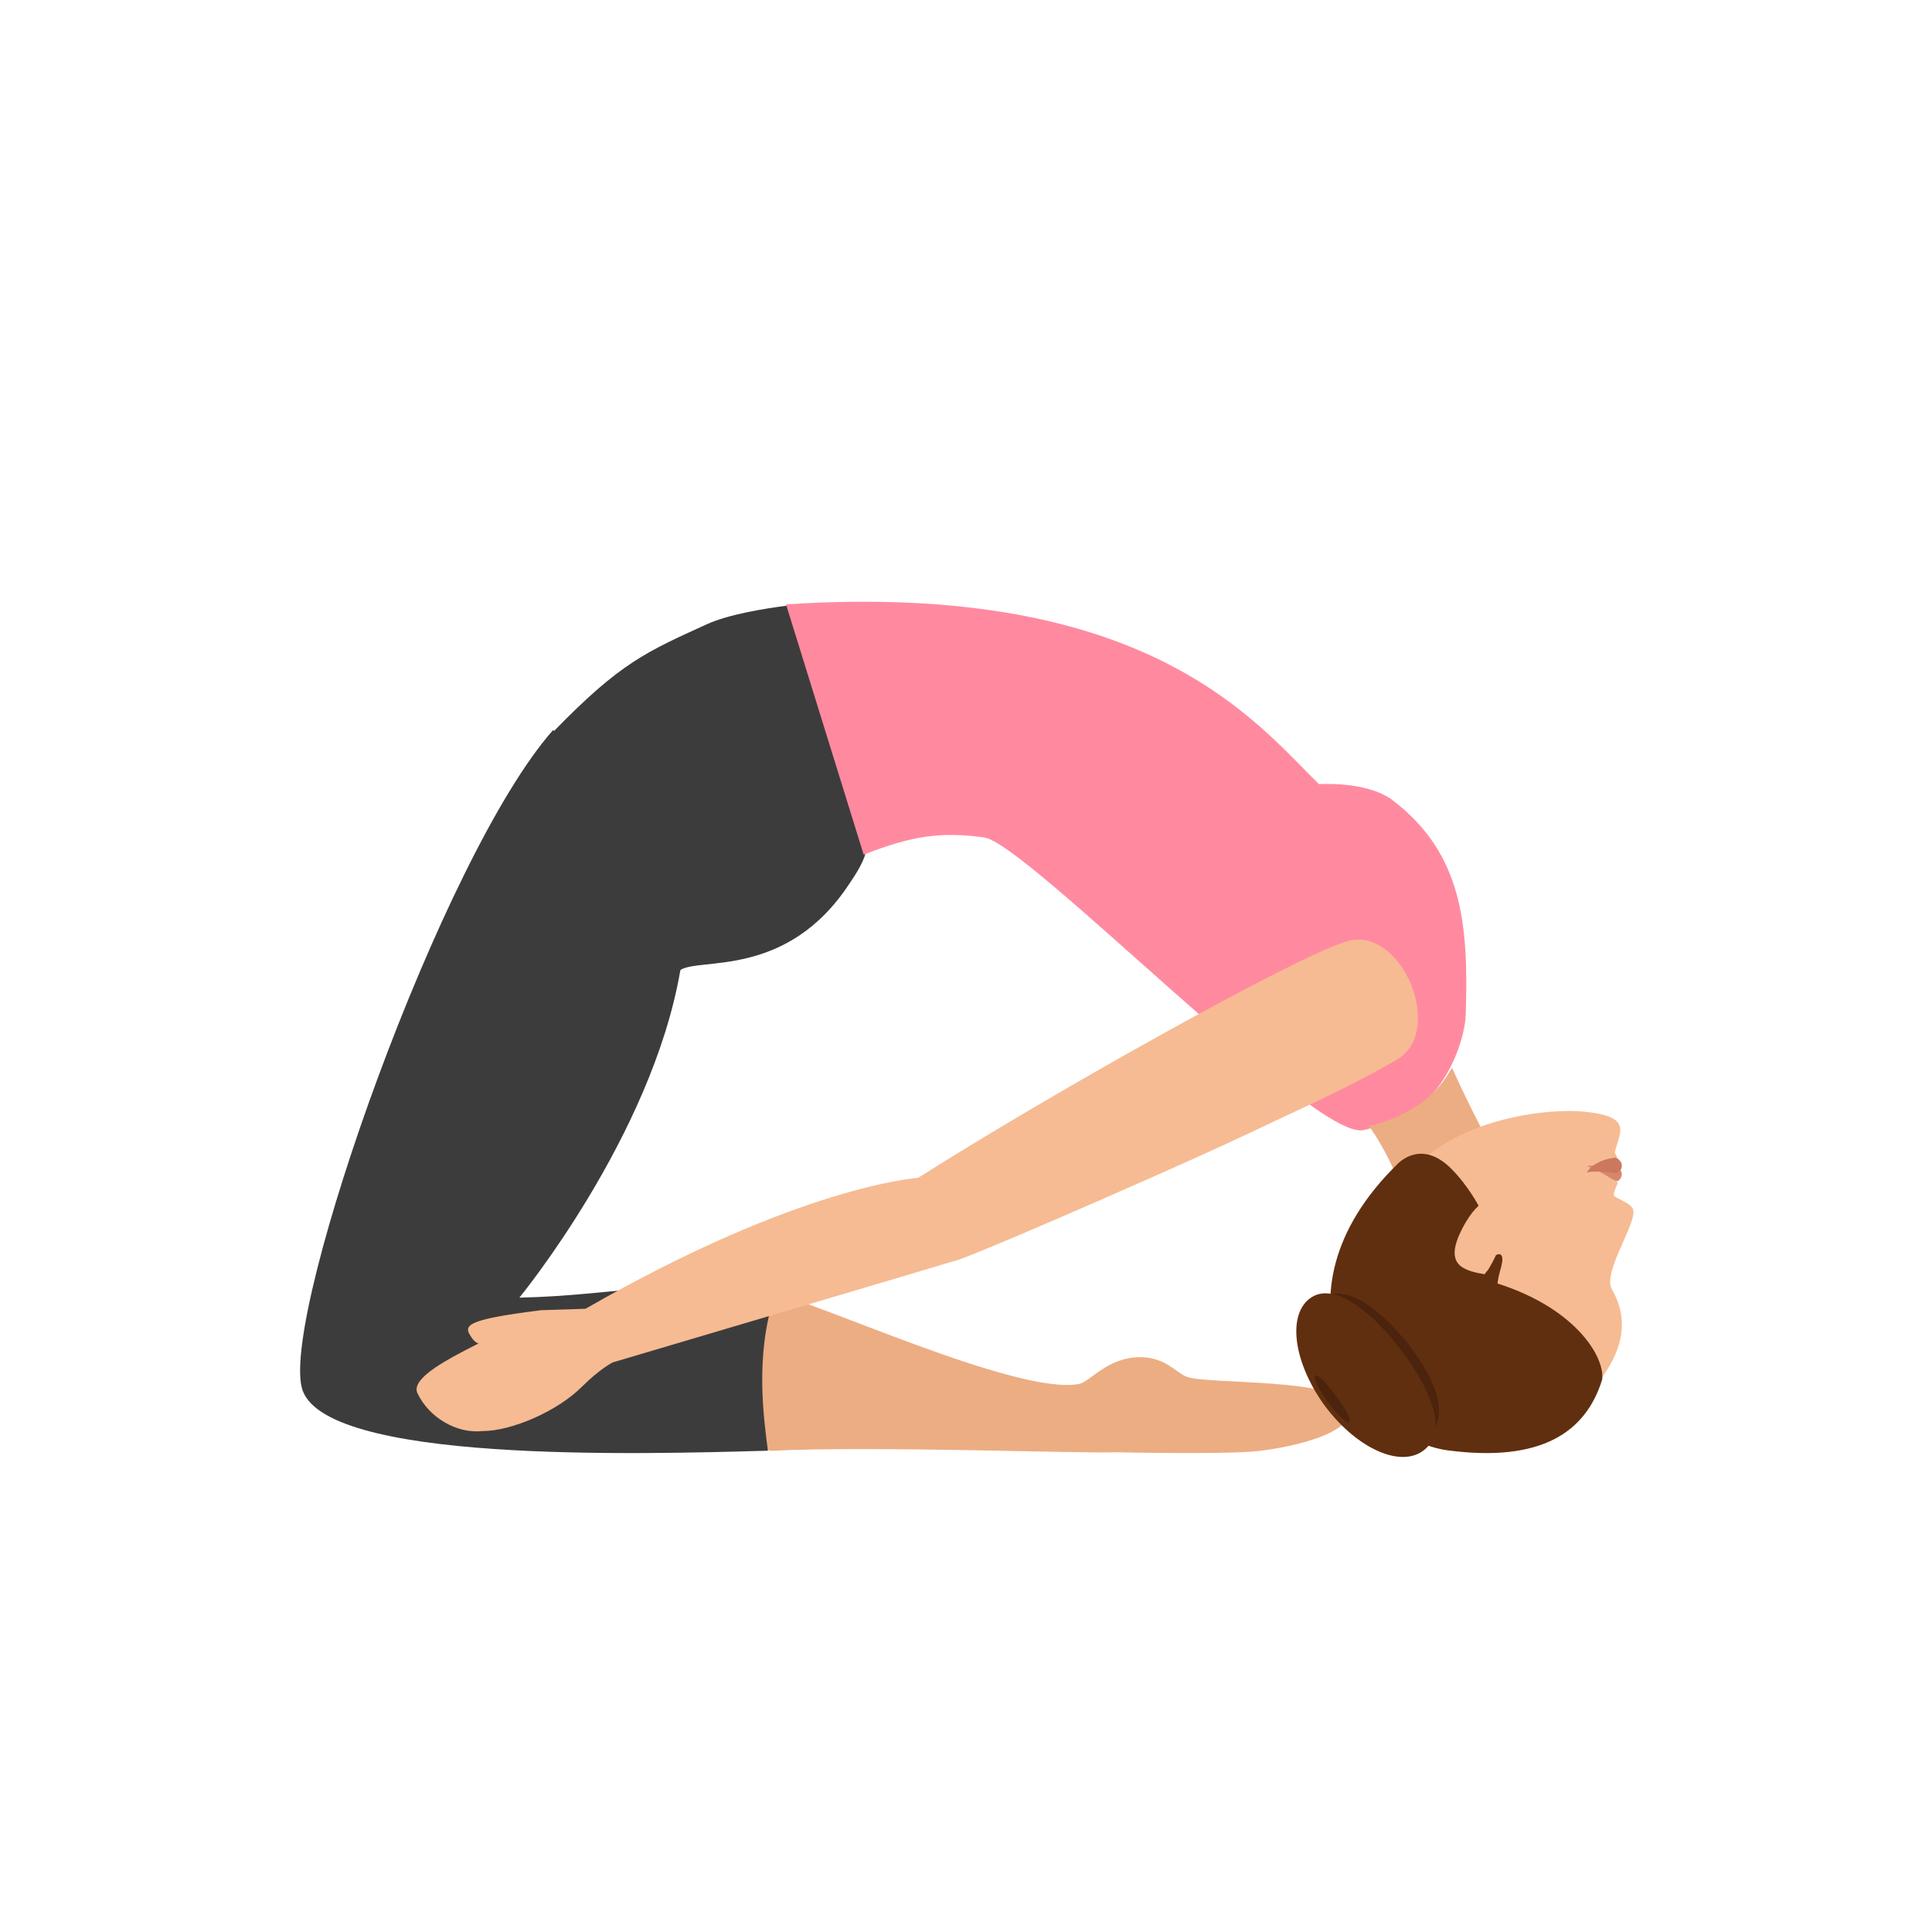
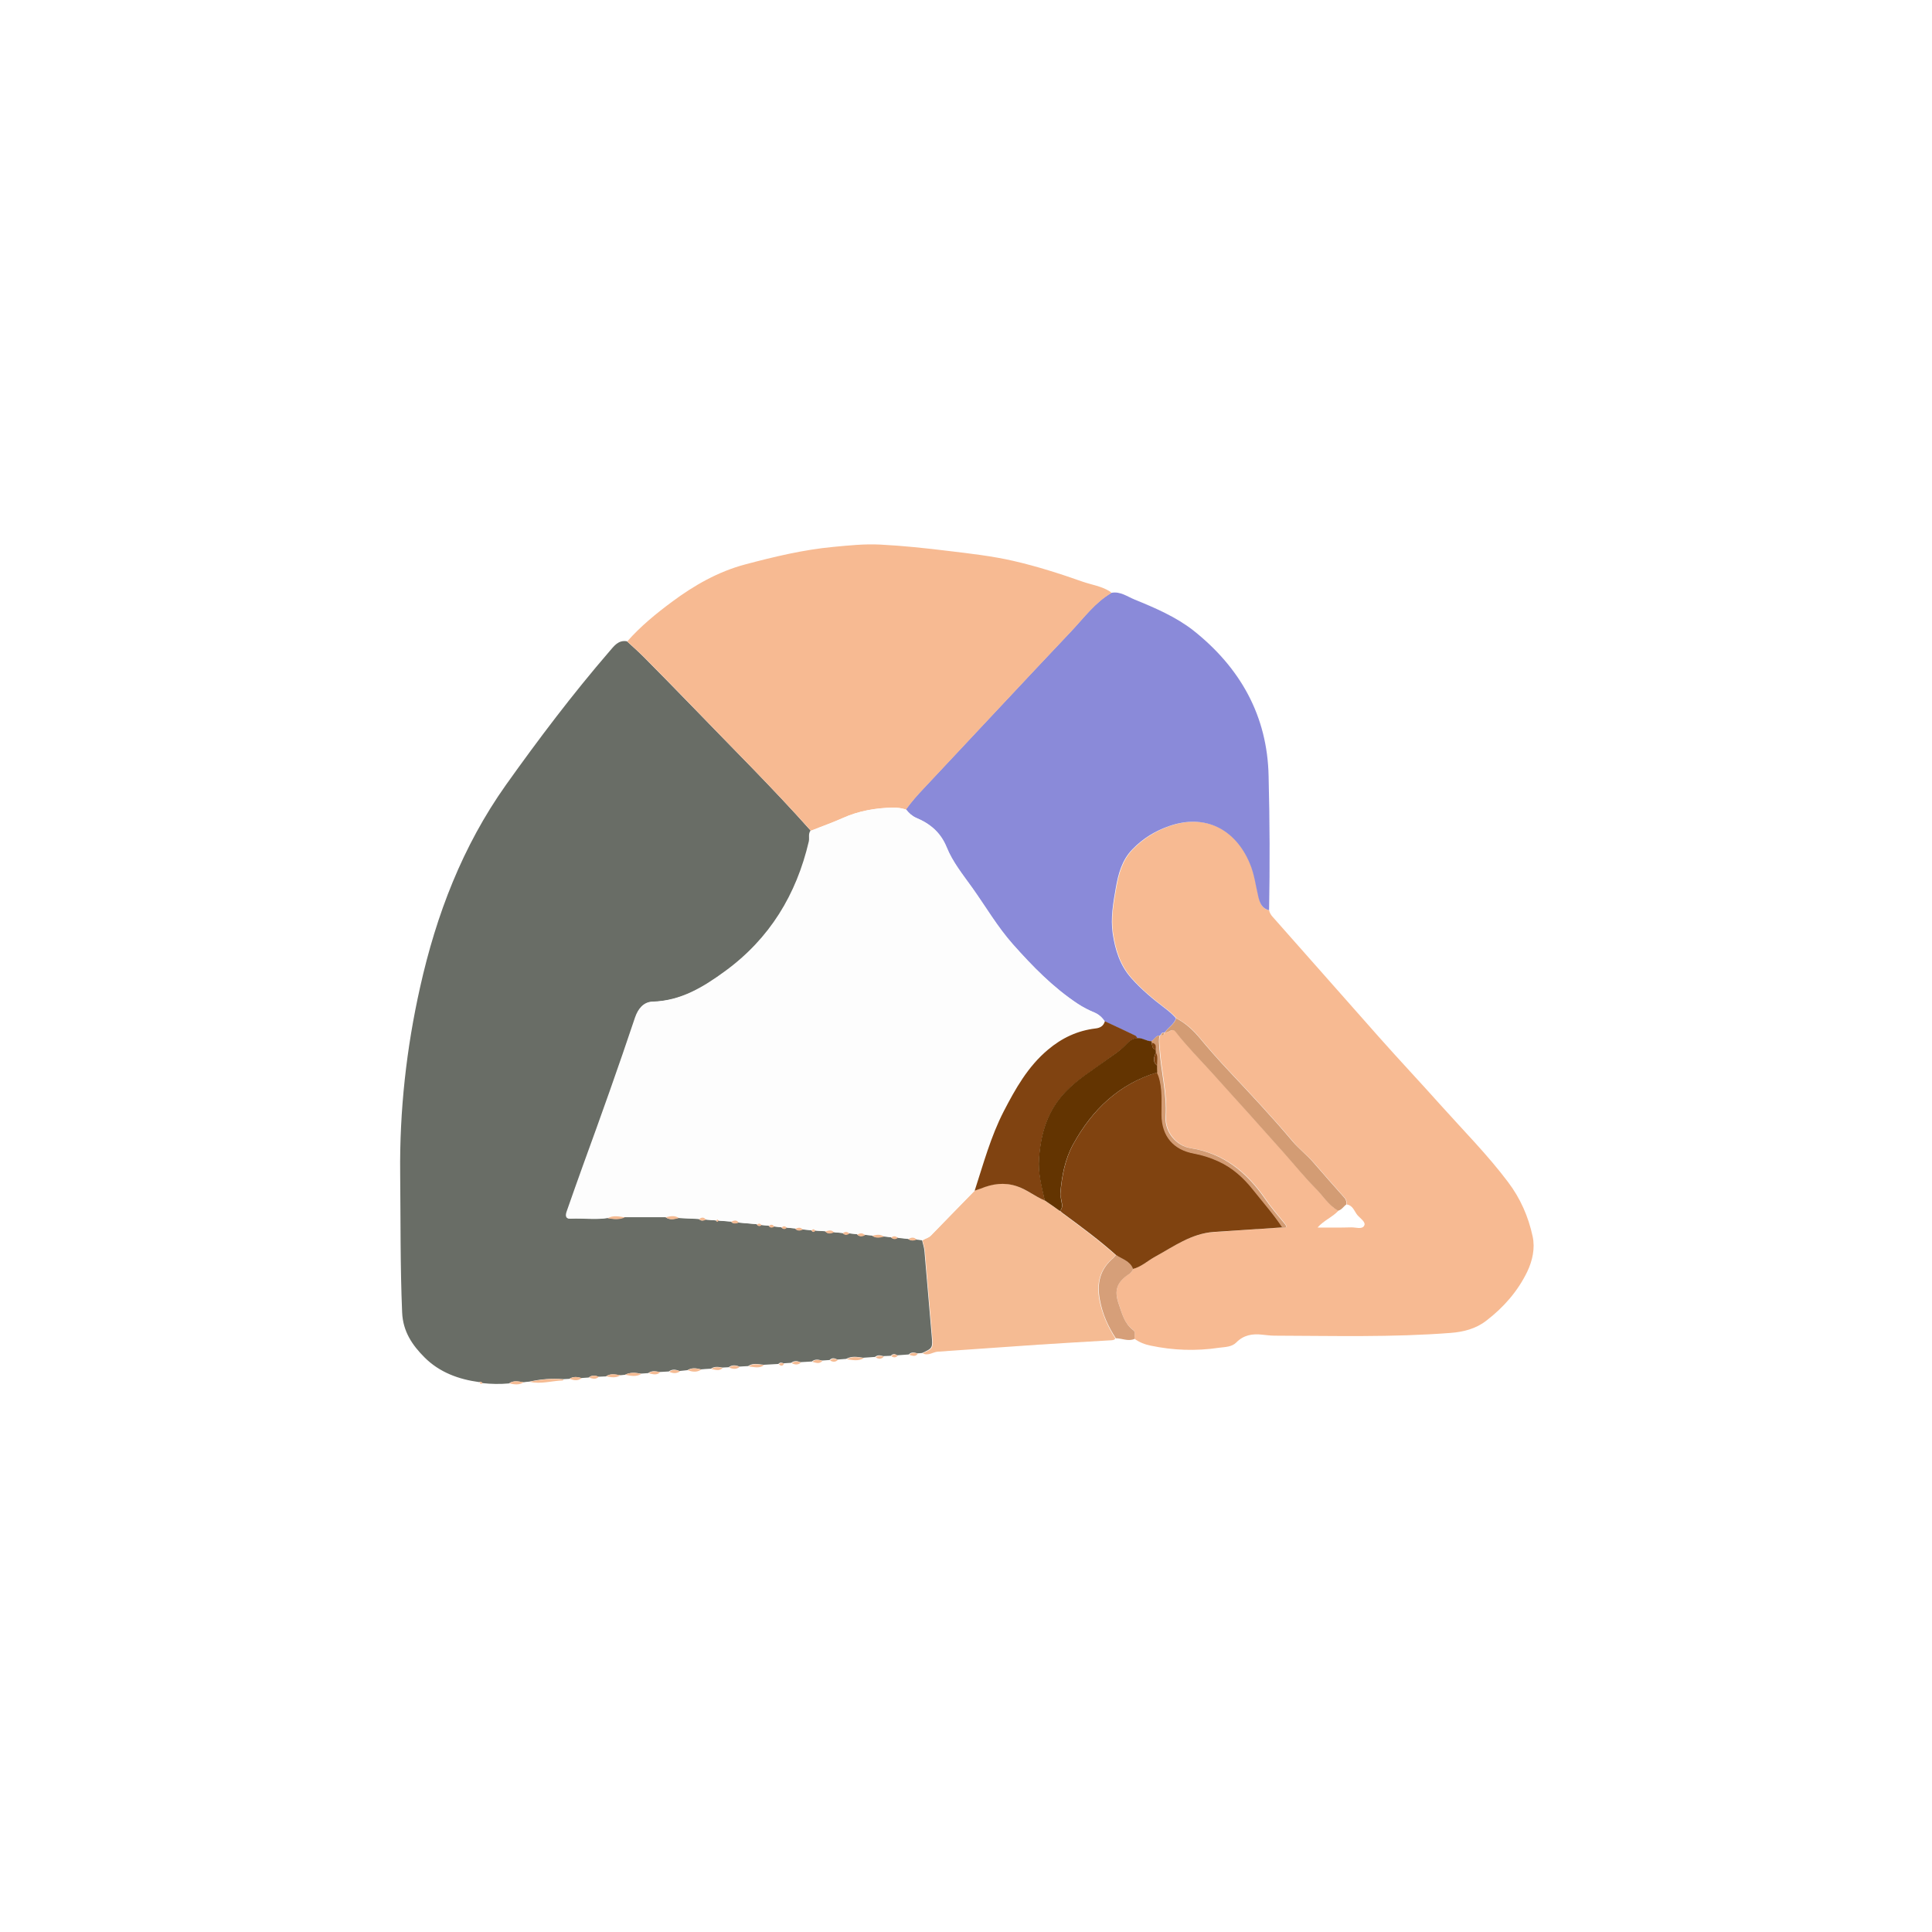
- <svg xmlns="http://www.w3.org/2000/svg" width="497" height="497" viewBox="0 0 497 497" fill="none">
-   <path d="M222.677 219.438C221.942 222.363 219.37 226.021 218.636 227.118C202.469 251.987 179.689 246.136 174.912 249.61C169.952 253.45 133.761 196.946 142.579 187.985C159.664 170.43 166.278 167.687 181.893 160.556C187.588 157.996 196.774 156.533 202.469 155.801C206.143 155.253 226.719 204.26 222.677 219.438Z" fill="#3D3C3C" />
-   <path d="M347.053 361.822C345.035 354.353 310.551 356.221 305.231 354.167C302.48 353.046 299.728 349.126 293.308 349.126C284.871 349.126 280.468 355.474 277.534 356.034C261.575 359.021 208.198 334.002 199.21 332.882C181.05 330.641 191.872 373.398 198.476 373.211C224.339 371.904 277.9 373.958 287.072 373.584C287.072 373.584 318.805 374.331 325.592 373.024C329.811 372.464 349.071 369.29 347.053 361.822Z" fill="#ECAD83" />
-   <path d="M133.604 333.817C159.473 333.262 173.332 328.087 199.201 333.447C194.212 348.789 196.429 364.5 197.538 373.187C164.647 374.111 82.421 376.514 77.616 356.921C72.627 336.589 113.648 220.143 142.289 187.797C142.289 187.797 179.06 225.503 174.995 249.717C167.604 292.414 133.604 333.817 133.604 333.817Z" fill="#3D3C3C" />
-   <path d="M358.184 205.802C376.147 219.495 377.797 237.628 377.063 260.757C376.88 267.973 372.115 278.89 366.432 283.331C361.85 287.032 356.718 289.437 350.669 290.732C338.022 293.323 264.154 216.904 253.156 215.424C242.342 213.944 234.827 214.869 222.18 219.865L202.201 155.473C295.681 149.367 323.358 186.189 339.305 201.732C339.122 201.732 351.402 200.806 358.184 205.802Z" fill="#FF8AA0" />
-   <path d="M373.596 274.797C373.596 274.797 378.492 286.027 385.201 297.809L363.08 318.797C362.355 303.332 352.201 289.709 352.201 289.709C369.789 285.291 372.69 274.981 373.596 274.797Z" fill="#ECAD83" />
-   <path d="M414.684 331.748C420.478 341.705 415.047 350.576 411.244 355.464C399.294 370.489 388.43 370.852 374.669 369.041C356.382 366.688 355.657 317.808 358.373 309.843C365.254 289.386 395.31 284.86 407.261 285.946C420.478 287.214 416.495 291.377 415.409 296.446C415.409 296.627 415.952 297.532 415.952 297.532C415.771 299.343 415.228 301.696 416.133 304.412C416.133 304.412 415.409 306.041 415.228 306.765C415.047 307.308 415.047 307.67 415.771 308.032C417.581 308.938 419.392 309.843 419.935 310.748C421.927 313.645 411.968 327.222 414.684 331.748Z" fill="#F6BB92" />
-   <path d="M408.201 300.02C408.201 300.02 409.564 299.4 415.989 300.227C416.768 300.641 417.936 301.881 416.573 303.536C415.6 304.776 412.679 301.261 408.201 300.02Z" fill="#D6876B" />
-   <path d="M408.201 301.597C408.201 301.597 409.869 298.397 415.614 297.797C416.355 297.997 416.911 298.797 417.097 299.197C417.653 301.197 415.799 301.797 415.799 301.797C409.683 300.997 408.201 301.597 408.201 301.597Z" fill="#CC785E" />
-   <path d="M372.494 373.105C350.014 370.158 324.244 333.691 359.7 299.25C362.076 297.04 367.194 294.462 373.408 300.724C377.794 305.144 380.536 310.485 380.536 310.485C381.267 312.143 382.181 313.8 383.095 315.826C384.008 317.852 381.267 328.903 383.46 329.639C405.026 335.901 412.885 348.978 412.154 354.871C407.951 368.5 396.436 376.236 372.494 373.105Z" fill="#602F0F" />
-   <path d="M376.163 316.028C380.804 307.158 385.074 307.158 391.201 308.352L385.817 322.339L381.918 327.797C375.792 326.773 371.522 325.068 376.163 316.028Z" fill="#F6BB92" />
-   <path d="M340.971 333.733C335.114 337.549 336.212 348.632 343.35 358.443C350.487 368.254 360.919 373.341 366.775 369.526C372.631 365.71 370.618 357.171 363.481 347.36C356.16 337.549 346.644 330.099 340.971 333.733Z" fill="#4C230C" />
-   <path d="M385.943 326.739C385.391 328.579 385.207 330.235 385.023 331.523C384.839 333.363 385.023 334.651 385.023 334.651L378.767 331.523C378.951 330.603 378.951 329.499 379.135 328.579C379.135 328.579 379.871 328.947 380.975 329.499H380.791C381.895 328.211 383.367 326.003 384.839 322.875C384.839 322.875 387.599 321.22 385.943 326.739Z" fill="#602F0F" />
-   <path d="M337.37 333.731C331.114 337.779 332.586 349.922 340.314 360.962C348.225 372.001 359.449 377.521 365.704 373.473C371.96 369.425 369.568 360.042 361.657 349.002C353.929 338.147 343.626 329.683 337.37 333.731Z" fill="#602F0F" />
-   <path d="M338.39 353.828C337.658 354.189 339.123 357.263 341.503 360.517C343.883 363.771 346.446 366.122 346.995 365.76C347.727 365.399 346.446 362.867 344.066 359.613C341.686 356.359 339.123 353.466 338.39 353.828Z" fill="#4C230C" />
-   <path d="M107.383 358.387C104.439 352.131 132.037 342.564 139.213 337.044L150.62 336.676C206.001 304.846 236.176 303.006 236.176 303.006C268.558 282.399 332.586 246.337 346.569 242.105C360.553 238.057 371.96 265.288 359.265 272.648C346.569 280.007 334.61 285.159 321.547 291.414C308.483 297.67 258.806 319.565 246.847 323.981C245.191 324.533 157.612 350.475 157.612 350.475C157.612 350.475 154.3 352.131 149.7 356.731C143.445 362.986 131.669 368.138 124.126 368.138C117.502 368.874 110.327 364.642 107.383 358.387Z" fill="#F6BB92" />
-   <path d="M132.407 343.667C132.407 343.667 124.495 348.45 121.551 344.403C119.16 341.091 118.608 339.619 139.214 337.043C139.03 337.227 140.134 339.803 132.407 343.667Z" fill="#F6BB92" />
+ <svg xmlns="http://www.w3.org/2000/svg" width="500" height="500" viewBox="0 0 500 500" fill="none">
+   <path d="M161.774 355.786C161.351 355.828 160.97 355.87 160.546 355.913C159.276 355.743 158.006 355.362 156.821 356.209C156.186 356.251 155.551 356.251 154.916 356.294C154.027 355.955 153.138 355.828 152.334 356.505C151.699 356.548 151.106 356.59 150.471 356.632C149.413 356.336 148.354 356.167 147.338 356.844C146.788 356.886 146.28 356.886 145.729 356.929C142.808 356.675 139.887 356.929 137.009 357.564C136.501 357.606 135.95 357.648 135.442 357.733C134.172 357.521 132.902 357.183 131.717 358.029C129.431 358.241 127.145 358.199 124.816 357.945C124.605 357.648 124.351 357.521 124.012 357.691C118.678 356.971 113.725 355.151 109.873 351.298C106.697 348.123 104.284 344.61 104.073 339.656C103.565 327.634 103.692 315.611 103.565 303.63C103.395 287.416 105.173 271.287 108.73 255.454C112.921 236.7 119.694 219.004 130.913 203.172C139.379 191.276 148.185 179.634 157.71 168.585C158.895 167.23 159.996 165.579 162.24 165.96C163.721 167.315 165.245 168.669 166.685 170.109C170.834 174.3 174.94 178.491 179.046 182.724C189.333 193.392 199.917 203.849 209.781 214.94C209.103 215.787 209.527 216.845 209.315 217.777C206.098 231.535 199.197 242.881 187.682 251.305C182.01 255.454 176.21 259.01 168.844 259.222C166.515 259.306 165.118 261.085 164.356 263.286C160.081 276.071 155.551 288.771 150.937 301.429C149.497 305.408 148.1 309.388 146.703 313.367C146.364 314.298 146.153 315.399 147.55 315.357C150.725 315.187 153.942 315.695 157.117 315.187C158.641 315.484 160.123 315.653 161.605 314.976C165.118 314.976 168.674 314.976 172.188 314.976C173.247 315.78 174.432 315.484 175.575 315.187C177.311 315.272 179.046 315.357 180.824 315.441C181.375 316.034 181.967 315.907 182.602 315.611C183.491 315.695 184.38 315.78 185.269 315.822C185.439 316.161 185.65 316.246 185.862 315.865C186.963 315.949 188.063 316.034 189.164 316.119C189.714 316.796 190.392 316.627 191.069 316.373C192.636 316.5 194.244 316.669 195.811 316.796C196.107 317.304 196.53 317.346 196.996 317.008C197.631 317.05 198.266 317.135 198.901 317.177C199.282 317.812 199.79 317.643 200.298 317.389C200.933 317.473 201.568 317.516 202.203 317.6C202.626 318.108 203.05 318.108 203.515 317.685C204.277 317.77 204.997 317.812 205.759 317.897C206.309 318.616 206.987 318.447 207.664 318.151C208.426 318.235 209.188 318.278 209.95 318.362C210.246 318.828 210.543 318.87 210.924 318.447C211.771 318.489 212.66 318.574 213.506 318.616C214.184 319.378 214.988 319.167 215.75 318.87C216.512 318.955 217.274 318.997 218.036 319.082C218.586 319.632 219.137 319.59 219.729 319.167C220.407 319.251 221.084 319.336 221.719 319.378C222.354 320.056 223.031 319.929 223.751 319.548C224.386 319.59 225.021 319.675 225.614 319.717C226.545 320.437 227.603 320.225 228.619 319.929C229.254 320.013 229.889 320.056 230.524 320.14C231.032 320.691 231.625 320.691 232.218 320.267C233.149 320.352 234.038 320.437 234.97 320.564C235.647 321.156 236.367 321.029 237.086 320.733C237.594 320.775 238.102 320.86 238.61 320.902C238.822 321.834 239.161 322.807 239.245 323.739C239.88 330.978 240.473 338.259 241.108 345.499C241.404 348.885 241.404 348.885 238.653 350.155C238.229 350.198 237.848 350.24 237.425 350.24C236.621 350.028 235.859 349.817 235.181 350.536C234.208 350.621 233.192 350.663 232.218 350.748C231.625 350.367 231.075 350.282 230.524 350.875C229.889 350.917 229.212 350.917 228.577 350.96C227.857 350.748 227.138 350.579 226.46 351.171C225.444 351.256 224.428 351.298 223.412 351.383C221.888 351.171 220.407 350.875 218.967 351.679C218.205 351.722 217.443 351.806 216.724 351.849C216.004 351.468 215.327 351.298 214.692 351.976C214.057 352.018 213.379 352.06 212.744 352.103C211.855 351.891 210.924 351.637 210.119 352.357C209.146 352.399 208.13 352.484 207.156 352.526C206.309 352.187 205.505 352.103 204.743 352.695C204.108 352.738 203.431 352.78 202.796 352.822C202.288 352.611 201.822 352.526 201.441 352.992C200.171 353.076 198.901 353.119 197.673 353.203C196.276 353.076 194.879 352.653 193.609 353.542C192.847 353.584 192.128 353.627 191.366 353.669C190.434 353.288 189.46 353.161 188.571 353.838C188.021 353.881 187.513 353.881 186.963 353.923C185.947 353.754 184.931 353.542 183.999 354.219C183.153 354.262 182.264 354.304 181.417 354.389C180.232 354.092 179.046 353.881 177.903 354.6C177.226 354.685 176.549 354.727 175.871 354.812C174.94 354.431 173.966 354.262 173.077 354.939C172.315 354.981 171.511 355.024 170.749 355.066C169.733 354.897 168.674 354.643 167.743 355.362C167.108 355.405 166.515 355.447 165.88 355.489C164.61 355.278 163.171 355.066 161.774 355.786Z" fill="#696D66" />
+   <path d="M328.443 235.558C328.57 236.235 328.908 236.785 329.374 237.293C338.561 247.665 347.705 258.037 356.891 268.409C362.183 274.378 367.644 280.178 372.936 286.105C378.778 292.624 384.959 298.847 390.25 305.875C393.468 310.108 395.542 314.849 396.643 319.972C397.32 323.062 396.601 326.28 395.246 329.116C392.79 334.196 389.107 338.387 384.62 341.816C381.953 343.89 378.736 344.695 375.518 344.949C360.278 346.134 344.995 345.711 329.755 345.669C328.739 345.669 327.681 345.499 326.665 345.415C324.125 345.118 321.839 345.499 319.934 347.447C318.748 348.632 317.013 348.59 315.446 348.801C309.519 349.69 303.635 349.479 297.793 348.251C296.311 347.955 294.872 347.404 293.602 346.473C293.56 345.711 293.983 344.737 293.263 344.187C290.935 342.493 290.384 339.869 289.538 337.456C288.268 333.815 289.072 331.741 292.29 329.624C292.798 329.285 293.052 328.862 293.263 328.354C295.38 327.846 296.946 326.322 298.809 325.306C303.677 322.639 308.207 319.294 314.007 318.871C319.976 318.448 325.945 318.067 331.914 317.686C333.227 317.77 333.1 317.347 332.422 316.5C330.771 314.468 329.035 312.479 327.554 310.32C322.812 303.419 316.801 298.466 308.292 297.154C304.651 296.603 301.518 293.09 301.772 289.026C302.153 282.972 300.545 277.13 300.164 271.203C300.079 270.102 299.867 269.044 300.248 267.986C300.333 267.901 300.418 267.859 300.502 267.859C301.053 267.986 301.349 267.774 301.349 267.224C301.434 267.139 301.518 267.139 301.603 267.139C302.534 267.435 303.339 265.784 304.355 267.097C307.191 270.737 310.408 273.997 313.499 277.384C319.891 284.369 326.157 291.481 332.507 298.551C335.174 301.514 337.629 304.647 340.423 307.441C342.371 309.431 343.852 311.928 346.392 313.325C344.868 314.976 342.625 315.823 340.974 317.686C344.064 317.686 346.858 317.728 349.694 317.643C350.88 317.601 352.573 318.278 353.081 317.135C353.504 316.246 351.98 315.273 351.261 314.426C350.456 313.41 350.118 311.928 348.509 311.717C348.551 311.082 348.509 310.531 348.043 310.023C345.376 307.018 342.709 304.012 340.085 300.964C338.349 298.974 336.232 297.365 334.581 295.376C329.289 289.068 323.617 283.057 317.986 277.045C315.362 274.251 312.821 271.372 310.366 268.409C308.715 266.419 306.81 264.726 304.482 263.541C303.635 262.567 302.661 261.72 301.645 260.958C298.513 258.587 295.507 256.09 292.882 253.126C289.961 249.824 288.733 245.845 288.098 241.612C287.463 237.59 288.225 233.653 288.903 229.758C289.538 226.117 290.511 222.561 293.221 219.767C295.93 217.015 299.105 215.026 302.788 213.756C312.059 210.538 319.891 214.645 323.532 223.366C324.717 226.202 325.056 229.292 325.818 232.256C326.072 233.78 326.622 235.177 328.443 235.558Z" fill="#F7BA92" />
+   <path d="M328.443 235.558C326.665 235.177 326.072 233.78 325.691 232.256C324.971 229.292 324.633 226.202 323.405 223.365C319.722 214.645 311.933 210.538 302.661 213.756C298.978 215.026 295.803 216.973 293.094 219.767C290.385 222.519 289.411 226.117 288.776 229.758C288.098 233.653 287.379 237.59 287.971 241.611C288.606 245.845 289.834 249.824 292.755 253.126C295.38 256.09 298.386 258.587 301.518 260.958C302.534 261.72 303.508 262.567 304.355 263.54C303.847 265.107 302.365 265.869 301.476 267.139C301.391 267.139 301.307 267.181 301.222 267.223C300.756 267.181 300.502 267.435 300.375 267.858C300.291 267.858 300.206 267.901 300.121 267.985C299.063 268.028 298.724 269.129 297.878 269.51C296.608 269.467 295.592 268.578 294.279 268.705C294.11 268.451 293.983 268.113 293.729 268.028C291.104 266.758 288.437 265.53 285.812 264.302C285.135 263.244 284.288 262.482 283.061 261.974C281.621 261.381 280.182 260.662 278.87 259.773C272.435 255.497 267.101 250.036 262.021 244.321C258.041 239.833 254.993 234.626 251.522 229.716C249.109 226.329 246.442 223.069 244.875 219.174C243.394 215.449 240.642 213.163 237.044 211.639C235.985 211.173 235.096 210.411 234.419 209.48C235.816 207.533 237.382 205.755 239.033 204.019C251.776 190.472 264.434 176.84 277.219 163.336C280.521 159.864 283.357 155.885 287.59 153.43C289.919 152.964 291.739 154.403 293.644 155.165C298.936 157.324 304.355 159.653 308.842 163.166C320.907 172.734 328.019 185.18 328.316 200.928C328.612 212.486 328.654 224.043 328.443 235.558Z" fill="#8A8AD9" />
+   <path d="M287.633 153.471C283.4 155.969 280.521 159.906 277.261 163.377C264.476 176.882 251.818 190.513 239.076 204.06C237.425 205.796 235.858 207.574 234.461 209.521C233.361 209.183 232.218 209.013 231.032 209.013C226.545 209.098 222.185 209.86 218.036 211.723C215.369 212.908 212.575 213.882 209.865 214.983C199.959 203.891 189.418 193.477 179.131 182.766C175.024 178.533 170.918 174.3 166.769 170.151C165.33 168.711 163.806 167.399 162.324 166.002C165.753 162.107 169.733 158.848 173.839 155.8C179.639 151.482 185.862 147.925 192.889 146.063C200.382 144.073 207.96 142.253 215.707 141.533C219.729 141.152 223.751 140.729 227.815 140.94C233.742 141.237 239.626 141.872 245.511 142.591C251.141 143.269 256.814 143.904 262.317 145.174C268.413 146.571 274.34 148.476 280.224 150.55C282.553 151.355 285.051 151.693 287.21 153.048C287.421 153.175 287.548 153.344 287.633 153.471Z" fill="#F7BA92" />
+   <path d="M238.78 350.239C241.531 348.969 241.531 348.969 241.235 345.582C240.6 338.343 240.007 331.061 239.372 323.822C239.288 322.849 238.949 321.917 238.737 320.986C239.415 320.52 240.304 320.393 240.896 319.758C244.664 315.863 248.432 312.011 252.2 308.159C252.708 307.947 253.216 307.778 253.724 307.566C256.729 306.338 259.735 305.873 262.995 306.931C265.662 307.82 267.778 309.64 270.318 310.656C271.631 311.588 272.943 312.477 274.256 313.408C274.594 313.662 274.891 313.958 275.229 314.212C279.844 317.599 284.416 321.028 288.691 324.796C288.48 325.092 288.268 325.389 287.972 325.643C284.585 328.564 283.696 332.162 284.543 336.522C285.262 340.121 286.702 343.338 288.649 346.386C288.437 346.767 288.099 346.81 287.718 346.852C281.41 347.233 275.145 347.572 268.837 347.995C260.116 348.588 251.395 349.223 242.674 349.815C241.447 349.9 240.219 351.001 238.78 350.239Z" fill="#F5BB93" />
+   <path d="M288.775 346.345C286.786 343.297 285.346 340.122 284.669 336.481C283.822 332.121 284.669 328.523 288.098 325.602C288.352 325.348 288.564 325.051 288.818 324.755C290.384 325.856 292.459 326.321 293.263 328.396C293.051 328.904 292.755 329.327 292.289 329.666C289.072 331.782 288.267 333.857 289.537 337.497C290.384 339.91 290.977 342.535 293.263 344.229C293.983 344.737 293.559 345.71 293.602 346.515C291.951 347.234 290.384 346.345 288.775 346.345Z" fill="#D69F79" />
+   <path d="M137.094 357.605C139.972 356.97 142.894 356.716 145.815 356.97C145.772 357.097 145.73 357.267 145.645 357.267C142.809 357.351 139.972 358.283 137.094 357.605Z" fill="#F5BB93" />
+   <path d="M161.773 355.785C163.17 355.065 164.567 355.277 166.007 355.573C164.652 356.377 163.213 356.081 161.773 355.785Z" fill="#F5BB93" />
+   <path d="M219.136 351.764C220.575 350.959 222.099 351.256 223.581 351.467C222.141 352.356 220.617 351.975 219.136 351.764Z" fill="#F5BB93" />
+   <path d="M193.693 353.626C195.006 352.737 196.403 353.16 197.757 353.288C196.487 354.261 195.09 353.753 193.693 353.626Z" fill="#F5BB93" />
+   <path d="M131.802 358.029C132.987 357.182 134.257 357.521 135.527 357.732C134.342 358.537 133.072 358.283 131.802 358.029Z" fill="#F5BB93" />
+   <path d="M177.987 354.642C179.13 353.922 180.316 354.134 181.501 354.43C180.358 355.235 179.173 355.023 177.987 354.642Z" fill="#F5BB93" />
+   <path d="M156.863 356.209C158.049 355.363 159.319 355.701 160.589 355.913C159.403 356.717 158.133 356.421 156.863 356.209Z" fill="#F5BB93" />
+   <path d="M147.423 356.844C148.439 356.167 149.497 356.336 150.556 356.633C149.54 357.479 148.481 357.225 147.423 356.844Z" fill="#F5BB93" />
+   <path d="M188.655 353.922C189.544 353.245 190.476 353.372 191.449 353.753C190.56 354.472 189.629 354.303 188.655 353.922Z" fill="#F5BB93" />
+   <path d="M184.084 354.303C185.015 353.626 186.031 353.838 187.047 354.007C186.158 354.938 185.1 354.473 184.084 354.303Z" fill="#F5BB93" />
+   <path d="M173.204 355.024C174.093 354.347 175.024 354.516 175.998 354.897C175.067 355.532 174.135 355.447 173.204 355.024Z" fill="#F5BB93" />
+   <path d="M167.87 355.405C168.801 354.685 169.817 354.939 170.876 355.108C169.944 356.04 168.928 355.616 167.87 355.405Z" fill="#F5BB93" />
+   <path d="M210.246 352.442C211.05 351.722 211.982 351.934 212.871 352.188C212.066 353.077 211.177 352.696 210.246 352.442Z" fill="#F5BB93" />
+   <path d="M204.87 352.78C205.632 352.23 206.436 352.272 207.283 352.611C206.521 353.33 205.717 353.203 204.87 352.78Z" fill="#F5BB93" />
+   <path d="M152.419 356.505C153.223 355.828 154.112 355.955 155.001 356.293C154.197 357.098 153.308 356.801 152.419 356.505Z" fill="#F5BB93" />
+   <path d="M214.818 352.102C215.453 351.425 216.131 351.594 216.85 351.975C216.215 352.525 215.538 352.525 214.818 352.102Z" fill="#F5BB93" />
+   <path d="M226.63 351.298C227.265 350.706 227.985 350.875 228.747 351.087C228.069 351.849 227.35 351.722 226.63 351.298Z" fill="#F5BB93" />
+   <path d="M235.309 350.62C235.986 349.901 236.79 350.112 237.552 350.324C236.917 351.213 236.113 350.874 235.309 350.62Z" fill="#F5BB93" />
+   <path d="M230.651 350.96C231.159 350.367 231.752 350.452 232.345 350.833C231.837 351.426 231.244 351.383 230.651 350.96Z" fill="#F5BB93" />
+   <path d="M201.568 353.076C201.992 352.61 202.457 352.695 202.923 352.907C202.542 353.626 202.076 353.542 201.568 353.076Z" fill="#F5BB93" />
+   <path d="M124.097 357.732C124.435 357.521 124.689 357.648 124.901 357.986C124.562 358.24 124.266 358.198 124.097 357.732Z" fill="#F5BB93" />
+   <path d="M252.242 308.159C248.474 312.012 244.706 315.864 240.939 319.759C240.304 320.394 239.457 320.521 238.78 320.987C238.272 320.944 237.764 320.86 237.256 320.817C236.62 320.098 235.901 320.225 235.139 320.648C234.207 320.563 233.318 320.479 232.387 320.352C231.879 319.801 231.286 319.801 230.694 320.225C230.059 320.14 229.424 320.098 228.789 320.013C227.857 319.251 226.799 319.59 225.783 319.759C225.148 319.717 224.513 319.632 223.92 319.59C223.285 318.912 222.608 319.039 221.888 319.42C221.211 319.336 220.534 319.251 219.899 319.209C219.348 318.658 218.798 318.658 218.205 319.124C217.443 319.039 216.681 318.997 215.919 318.912C215.242 318.108 214.437 318.447 213.675 318.658C212.829 318.616 211.94 318.531 211.093 318.489C210.797 317.981 210.5 317.981 210.119 318.404C209.357 318.32 208.595 318.277 207.833 318.193C207.283 317.388 206.606 317.727 205.928 317.939C205.166 317.854 204.447 317.812 203.685 317.727C203.261 317.177 202.838 317.219 202.372 317.642C201.737 317.558 201.102 317.515 200.467 317.431C200.086 316.796 199.621 316.796 199.07 317.219C198.435 317.177 197.8 317.092 197.165 317.05C196.869 316.499 196.446 316.542 195.98 316.838C194.413 316.711 192.805 316.542 191.238 316.415C190.73 315.568 190.011 315.907 189.333 316.161C188.233 316.076 187.132 315.991 186.031 315.907C185.862 315.483 185.65 315.441 185.439 315.864C184.55 315.78 183.661 315.695 182.772 315.653C182.264 314.891 181.629 315.06 180.994 315.483C179.258 315.399 177.522 315.314 175.744 315.229C174.643 314.467 173.5 314.764 172.357 315.018C168.844 315.018 165.288 315.018 161.774 315.018C160.25 314.764 158.768 314.425 157.287 315.229C154.111 315.737 150.936 315.229 147.719 315.399C146.28 315.483 146.534 314.383 146.872 313.409C148.269 309.429 149.666 305.45 151.106 301.471C155.72 288.813 160.208 276.113 164.526 263.328C165.288 261.126 166.685 259.306 169.013 259.264C176.337 259.052 182.179 255.496 187.852 251.347C199.367 242.923 206.267 231.577 209.484 217.819C209.696 216.887 209.315 215.829 209.95 214.982C212.659 213.924 215.453 212.95 218.121 211.723C222.269 209.86 226.587 209.098 231.117 209.013C232.302 208.971 233.445 209.14 234.546 209.521C235.266 210.453 236.112 211.215 237.171 211.68C240.769 213.162 243.479 215.49 245.003 219.216C246.569 223.11 249.236 226.37 251.649 229.757C255.12 234.625 258.169 239.875 262.148 244.362C267.228 250.077 272.562 255.581 278.997 259.814C280.309 260.661 281.749 261.423 283.188 262.015C284.373 262.523 285.262 263.285 285.94 264.344C285.601 265.571 284.712 266.079 283.527 266.206C278.87 266.799 274.806 268.704 271.207 271.71C266 276.113 262.783 281.828 259.735 287.712C256.39 294.232 254.485 301.259 252.242 308.159Z" fill="#FDFDFD" />
+   <path d="M157.244 315.272C158.683 314.467 160.208 314.806 161.732 315.06C160.292 315.737 158.768 315.526 157.244 315.272Z" fill="#F5BB93" />
+   <path d="M172.314 315.018C173.457 314.764 174.6 314.468 175.701 315.23C174.558 315.526 173.415 315.865 172.314 315.018Z" fill="#F5BB93" />
+   <path d="M225.741 319.802C226.757 319.59 227.816 319.294 228.747 320.056C227.731 320.31 226.673 320.564 225.741 319.802Z" fill="#F5BB93" />
+   <path d="M221.847 319.505C222.566 319.124 223.244 318.997 223.879 319.674C223.159 320.055 222.439 320.14 221.847 319.505Z" fill="#F5BB93" />
+   <path d="M213.591 318.701C214.395 318.489 215.2 318.151 215.835 318.955C215.03 319.251 214.268 319.463 213.591 318.701Z" fill="#F5BB93" />
+   <path d="M235.097 320.648C235.859 320.224 236.578 320.097 237.213 320.817C236.494 321.114 235.732 321.198 235.097 320.648Z" fill="#F5BB93" />
+   <path d="M180.909 315.484C181.544 315.061 182.137 314.891 182.687 315.653C182.052 315.95 181.46 316.077 180.909 315.484Z" fill="#F5BB93" />
+   <path d="M189.248 316.16C189.925 315.906 190.603 315.568 191.153 316.414C190.476 316.668 189.798 316.838 189.248 316.16Z" fill="#F5BB93" />
+   <path d="M230.651 320.266C231.244 319.843 231.794 319.801 232.345 320.393C231.752 320.774 231.202 320.817 230.651 320.266Z" fill="#F5BB93" />
+   <path d="M205.845 317.981C206.522 317.77 207.199 317.473 207.75 318.235C207.072 318.532 206.395 318.659 205.845 317.981Z" fill="#F5BB93" />
+   <path d="M218.121 319.166C218.714 318.701 219.264 318.701 219.814 319.251C219.222 319.674 218.671 319.717 218.121 319.166Z" fill="#F5BB93" />
+   <path d="M198.985 317.261C199.536 316.838 200.001 316.838 200.382 317.473C199.874 317.727 199.366 317.896 198.985 317.261Z" fill="#F5BB93" />
+   <path d="M202.288 317.685C202.754 317.262 203.219 317.22 203.6 317.77C203.135 318.193 202.711 318.193 202.288 317.685Z" fill="#F5BB93" />
+   <path d="M195.896 316.88C196.361 316.626 196.785 316.542 197.081 317.092C196.615 317.431 196.192 317.388 195.896 316.88Z" fill="#F5BB93" />
+   <path d="M210.035 318.447C210.374 318.024 210.713 318.024 211.009 318.532C210.628 318.955 210.289 318.913 210.035 318.447Z" fill="#F5BB93" />
+   <path d="M185.354 315.907C185.566 315.526 185.778 315.526 185.947 315.949C185.693 316.288 185.524 316.245 185.354 315.907Z" fill="#F5BB93" />
+   <path d="M293.222 328.396C292.46 326.322 290.343 325.856 288.777 324.756C284.501 320.945 279.929 317.559 275.314 314.172C274.976 313.918 274.637 313.664 274.341 313.368C275.188 312.521 274.849 311.505 274.679 310.574C274.552 309.896 274.383 309.261 274.468 308.584C274.849 304.224 275.653 299.948 277.77 296.095C282.681 287.205 289.539 280.559 299.53 277.511C299.657 277.849 299.826 278.188 299.953 278.527C301.011 281.786 300.673 285.173 300.715 288.518C300.8 293.979 303.763 297.492 309.097 298.466C311.256 298.847 313.373 299.524 315.362 300.456C319.003 302.107 321.924 304.732 324.38 307.822C326.962 311.082 329.714 314.172 332 317.643C326.031 318.024 320.062 318.448 314.092 318.829C308.293 319.252 303.763 322.596 298.895 325.264C296.905 326.364 295.338 327.888 293.222 328.396Z" fill="#804310" />
+   <path d="M301.519 267.137C302.408 265.867 303.889 265.105 304.397 263.539C306.726 264.724 308.631 266.46 310.282 268.407C312.737 271.371 315.277 274.25 317.902 277.044C323.532 283.055 329.205 289.066 334.497 295.374C336.19 297.364 338.307 298.973 340 300.962C342.625 304.01 345.292 307.016 347.959 310.022C348.425 310.53 348.467 311.08 348.425 311.715C347.705 312.223 347.239 313.112 346.308 313.324C343.768 311.927 342.329 309.387 340.339 307.439C337.545 304.603 335.047 301.513 332.422 298.549C326.115 291.48 319.807 284.41 313.414 277.382C310.324 273.996 307.107 270.736 304.27 267.095C303.254 265.783 302.45 267.476 301.519 267.137Z" fill="#D39C74" />
+   <path d="M331.872 317.727C329.586 314.255 326.834 311.165 324.252 307.905C321.797 304.815 318.918 302.19 315.235 300.539C313.203 299.608 311.128 298.973 308.969 298.55C303.635 297.576 300.672 294.062 300.587 288.601C300.545 285.257 300.884 281.87 299.825 278.61C299.698 278.272 299.571 277.933 299.402 277.594C299.402 277.002 299.402 276.367 299.36 275.774C299.444 274.631 299.656 273.53 299.063 272.429C299.021 272.175 299.021 271.964 298.979 271.71C299.106 270.821 299.19 270.016 297.963 269.847C297.963 269.72 297.92 269.635 297.878 269.508C298.682 269.127 299.063 268.027 300.122 267.984C299.783 269.043 299.995 270.101 300.037 271.202C300.418 277.171 302.027 283.013 301.646 289.024C301.392 293.088 304.524 296.602 308.165 297.153C316.632 298.465 322.686 303.418 327.427 310.318C328.909 312.477 330.644 314.467 332.296 316.499C333.058 317.388 333.185 317.812 331.872 317.727Z" fill="#D39C74" />
+   <path d="M300.46 267.899C300.587 267.476 300.841 267.222 301.307 267.264C301.264 267.815 300.968 268.026 300.46 267.899Z" fill="#D39C74" />
+   <path d="M252.242 308.159C254.486 301.258 256.391 294.189 259.735 287.669C262.783 281.785 266.001 276.027 271.208 271.667C274.806 268.619 278.87 266.714 283.527 266.163C284.712 266.036 285.601 265.528 285.94 264.301C288.607 265.528 291.232 266.756 293.857 268.026C294.111 268.153 294.195 268.492 294.407 268.704C293.052 268.746 292.163 269.593 291.316 270.482C289.835 272.048 287.972 273.149 286.279 274.419C282.723 277.043 278.913 279.329 275.78 282.589C271.081 287.5 269.387 293.384 268.922 299.861C268.625 303.587 269.641 307.1 270.403 310.699C267.863 309.683 265.747 307.82 263.08 306.973C259.82 305.915 256.814 306.381 253.809 307.608C253.258 307.778 252.75 307.989 252.242 308.159Z" fill="#804311" />
+   <path d="M270.361 310.657C269.557 307.101 268.583 303.545 268.88 299.819C269.345 293.342 271.039 287.458 275.738 282.547C278.87 279.287 282.638 277.001 286.237 274.376C287.972 273.106 289.793 272.006 291.274 270.439C292.121 269.55 293.01 268.704 294.365 268.661C295.635 268.534 296.693 269.466 297.963 269.466C298.005 269.55 298.048 269.677 298.048 269.804C298.217 270.524 298.132 271.371 299.064 271.667C299.106 271.921 299.106 272.133 299.148 272.387C298.683 273.53 298.175 274.715 299.445 275.731C299.445 276.324 299.445 276.959 299.487 277.551C289.539 280.557 282.638 287.204 277.727 296.136C275.611 299.988 274.806 304.264 274.425 308.625C274.383 309.302 274.552 309.937 274.637 310.614C274.806 311.546 275.145 312.562 274.298 313.408C273.028 312.477 271.716 311.588 270.361 310.657Z" fill="#633401" />
+   <path d="M299.445 275.732C298.217 274.716 298.683 273.573 299.149 272.388C299.741 273.488 299.487 274.631 299.445 275.732Z" fill="#804310" />
+   <path d="M299.064 271.71C298.133 271.414 298.217 270.567 298.048 269.848C299.233 269.975 299.191 270.821 299.064 271.71Z" fill="#804310" />
</svg>
